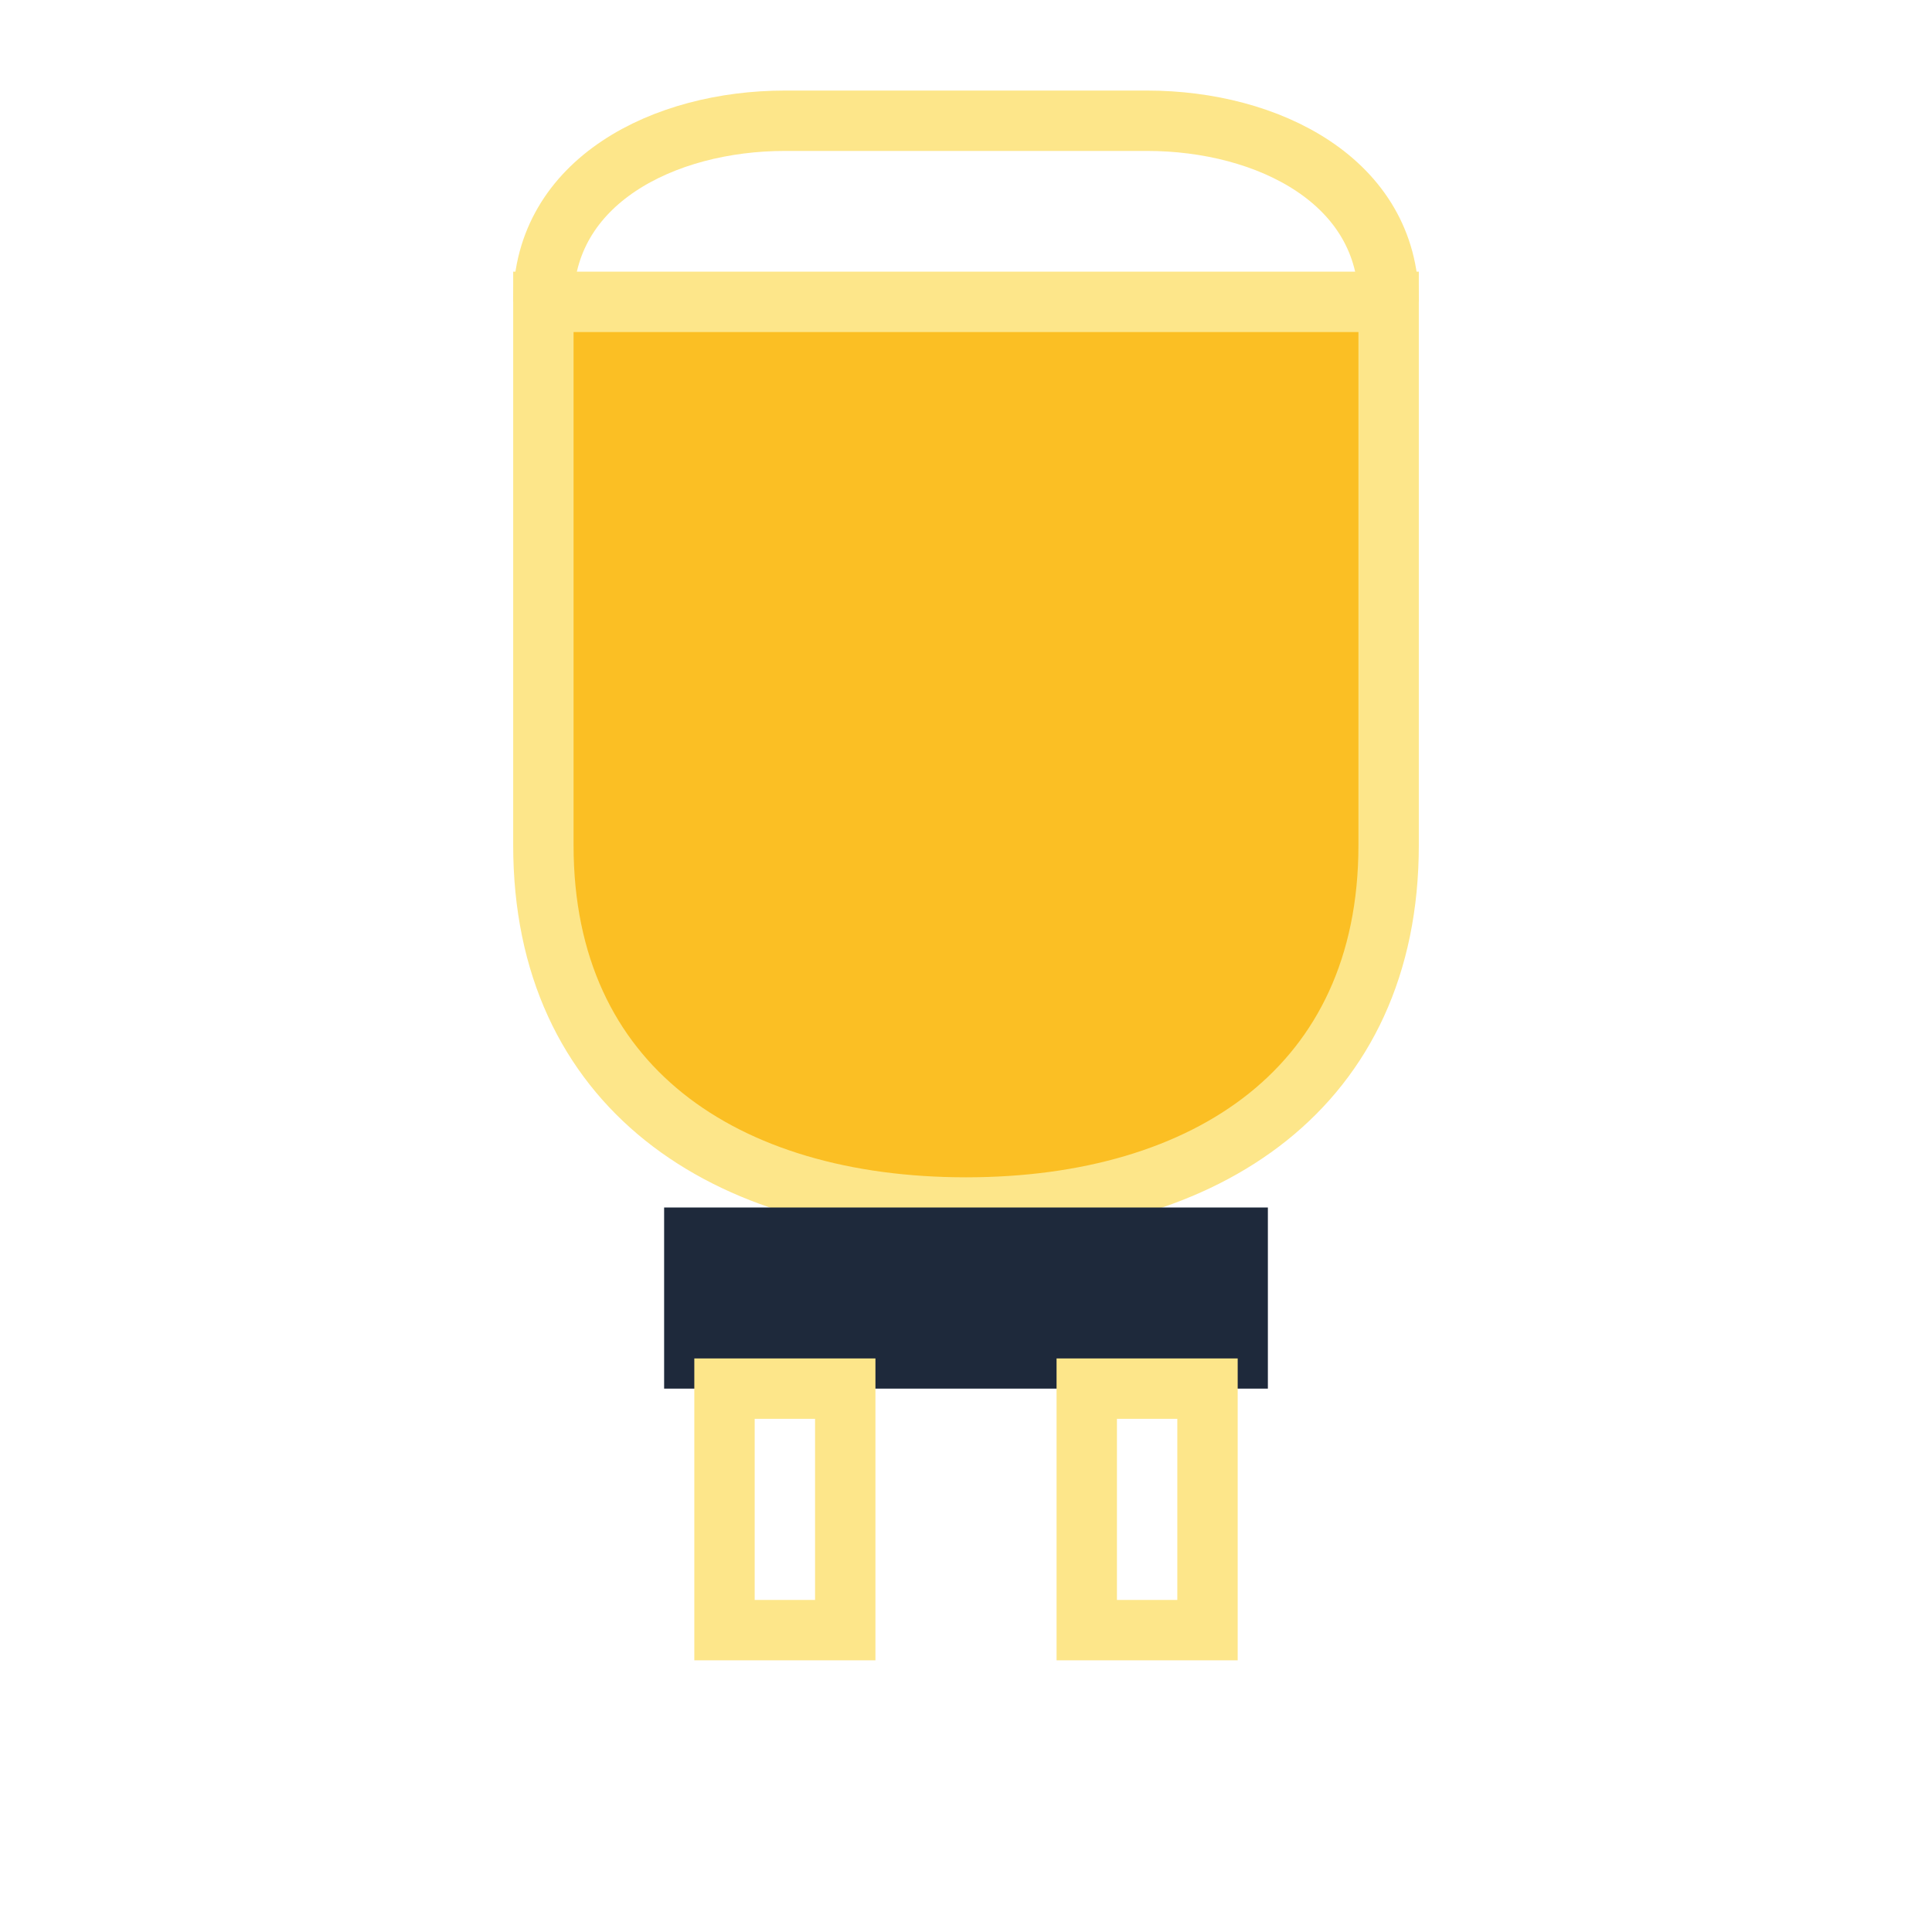
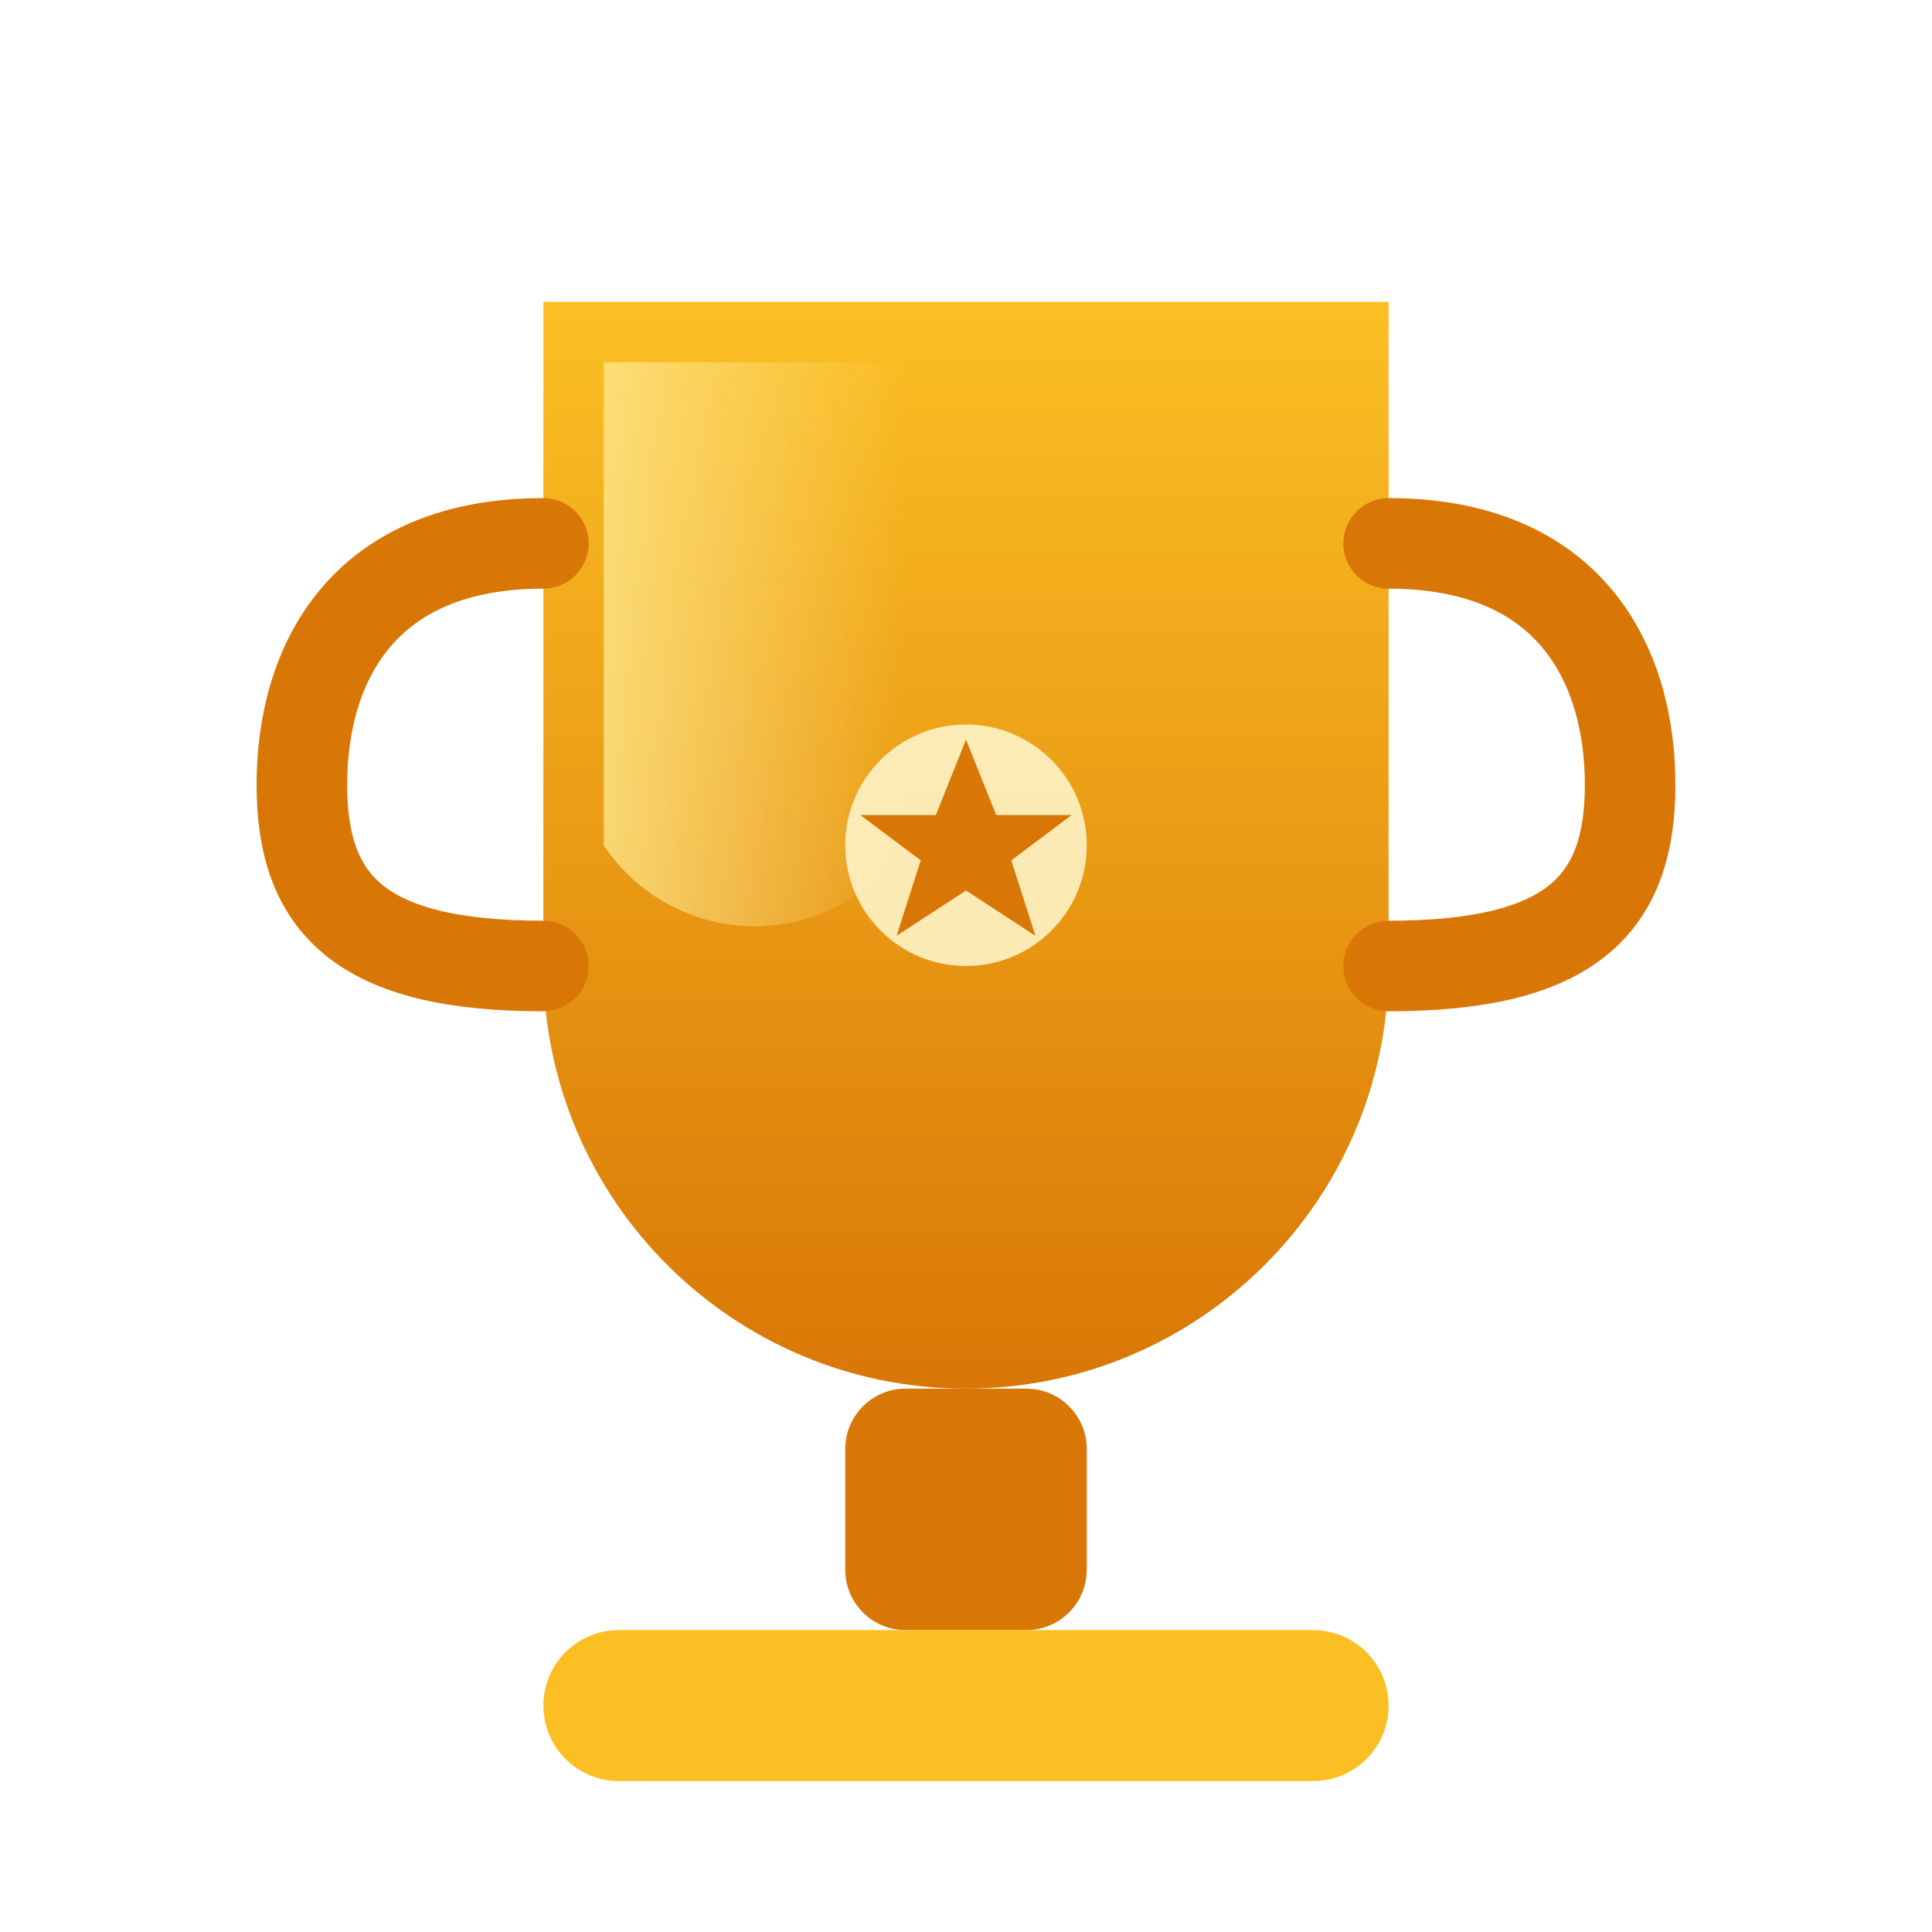
<svg xmlns="http://www.w3.org/2000/svg" width="64" height="64" viewBox="0 0 64 64" fill="none">
-   <path d="M18 10H46V28C46 36 40 40 32 40C24 40 18 36 18 28V10Z" fill="#fbbf24" stroke="#fde68a" stroke-width="2" />
-   <path d="M18 10C18 6 22 4 26 4H38C42 4 46 6 46 10" stroke="#fde68a" stroke-width="2" />
-   <path d="M22 40H42V46H22V40Z" fill="#1e293b" />
-   <path d="M24 46H28V54H24V46Z" stroke="#fde68a" stroke-width="2" />
-   <path d="M36 46H40V54H36V46Z" stroke="#fde68a" stroke-width="2" />
+   <defs>
+     <linearGradient id="trophy-cup" x1="0" y1="0" x2="0" y2="1">
+       <stop offset="0%" stop-color="#fbbf24" />
+       <stop offset="100%" stop-color="#d97706" />
+     </linearGradient>
+     <linearGradient id="trophy-shine" x1="0" y1="0" x2="1" y2="0">
+       <stop offset="0%" stop-color="#fde68a" stop-opacity="0.8" />
+       <stop offset="100%" stop-color="#fde68a" stop-opacity="0" />
+     </linearGradient>
+   </defs>
+   <path d="M18 10h28v22a14 14 0 0 1-28 0V10z" fill="url(#trophy-cup)" rx="4" />
+   <path d="M20 12h10v16a6 6 0 0 1-10 0V12z" fill="url(#trophy-shine)" rx="3" />
+   <path d="M18 18c-6 0-8 4-8 8s2 6 8 6" stroke="#d97706" stroke-width="3" fill="none" stroke-linecap="round" />
+   <path d="M46 18c6 0 8 4 8 8s-2 6-8 6" stroke="#d97706" stroke-width="3" fill="none" stroke-linecap="round" />
+   <rect x="28" y="46" width="8" height="8" rx="2" fill="#d97706" />
+   <rect x="18" y="54" width="28" height="5" rx="2.5" fill="#fbbf24" />
+   <circle cx="32" cy="28" r="4" fill="#fef3c7" opacity="0.9" />
+   <path d="M32 24.5l1 2.5h2.5l-2 1.5.8 2.5-2.3-1.5-2.3 1.5.8-2.5-2-1.5H31z" fill="#d97706" />
</svg>
